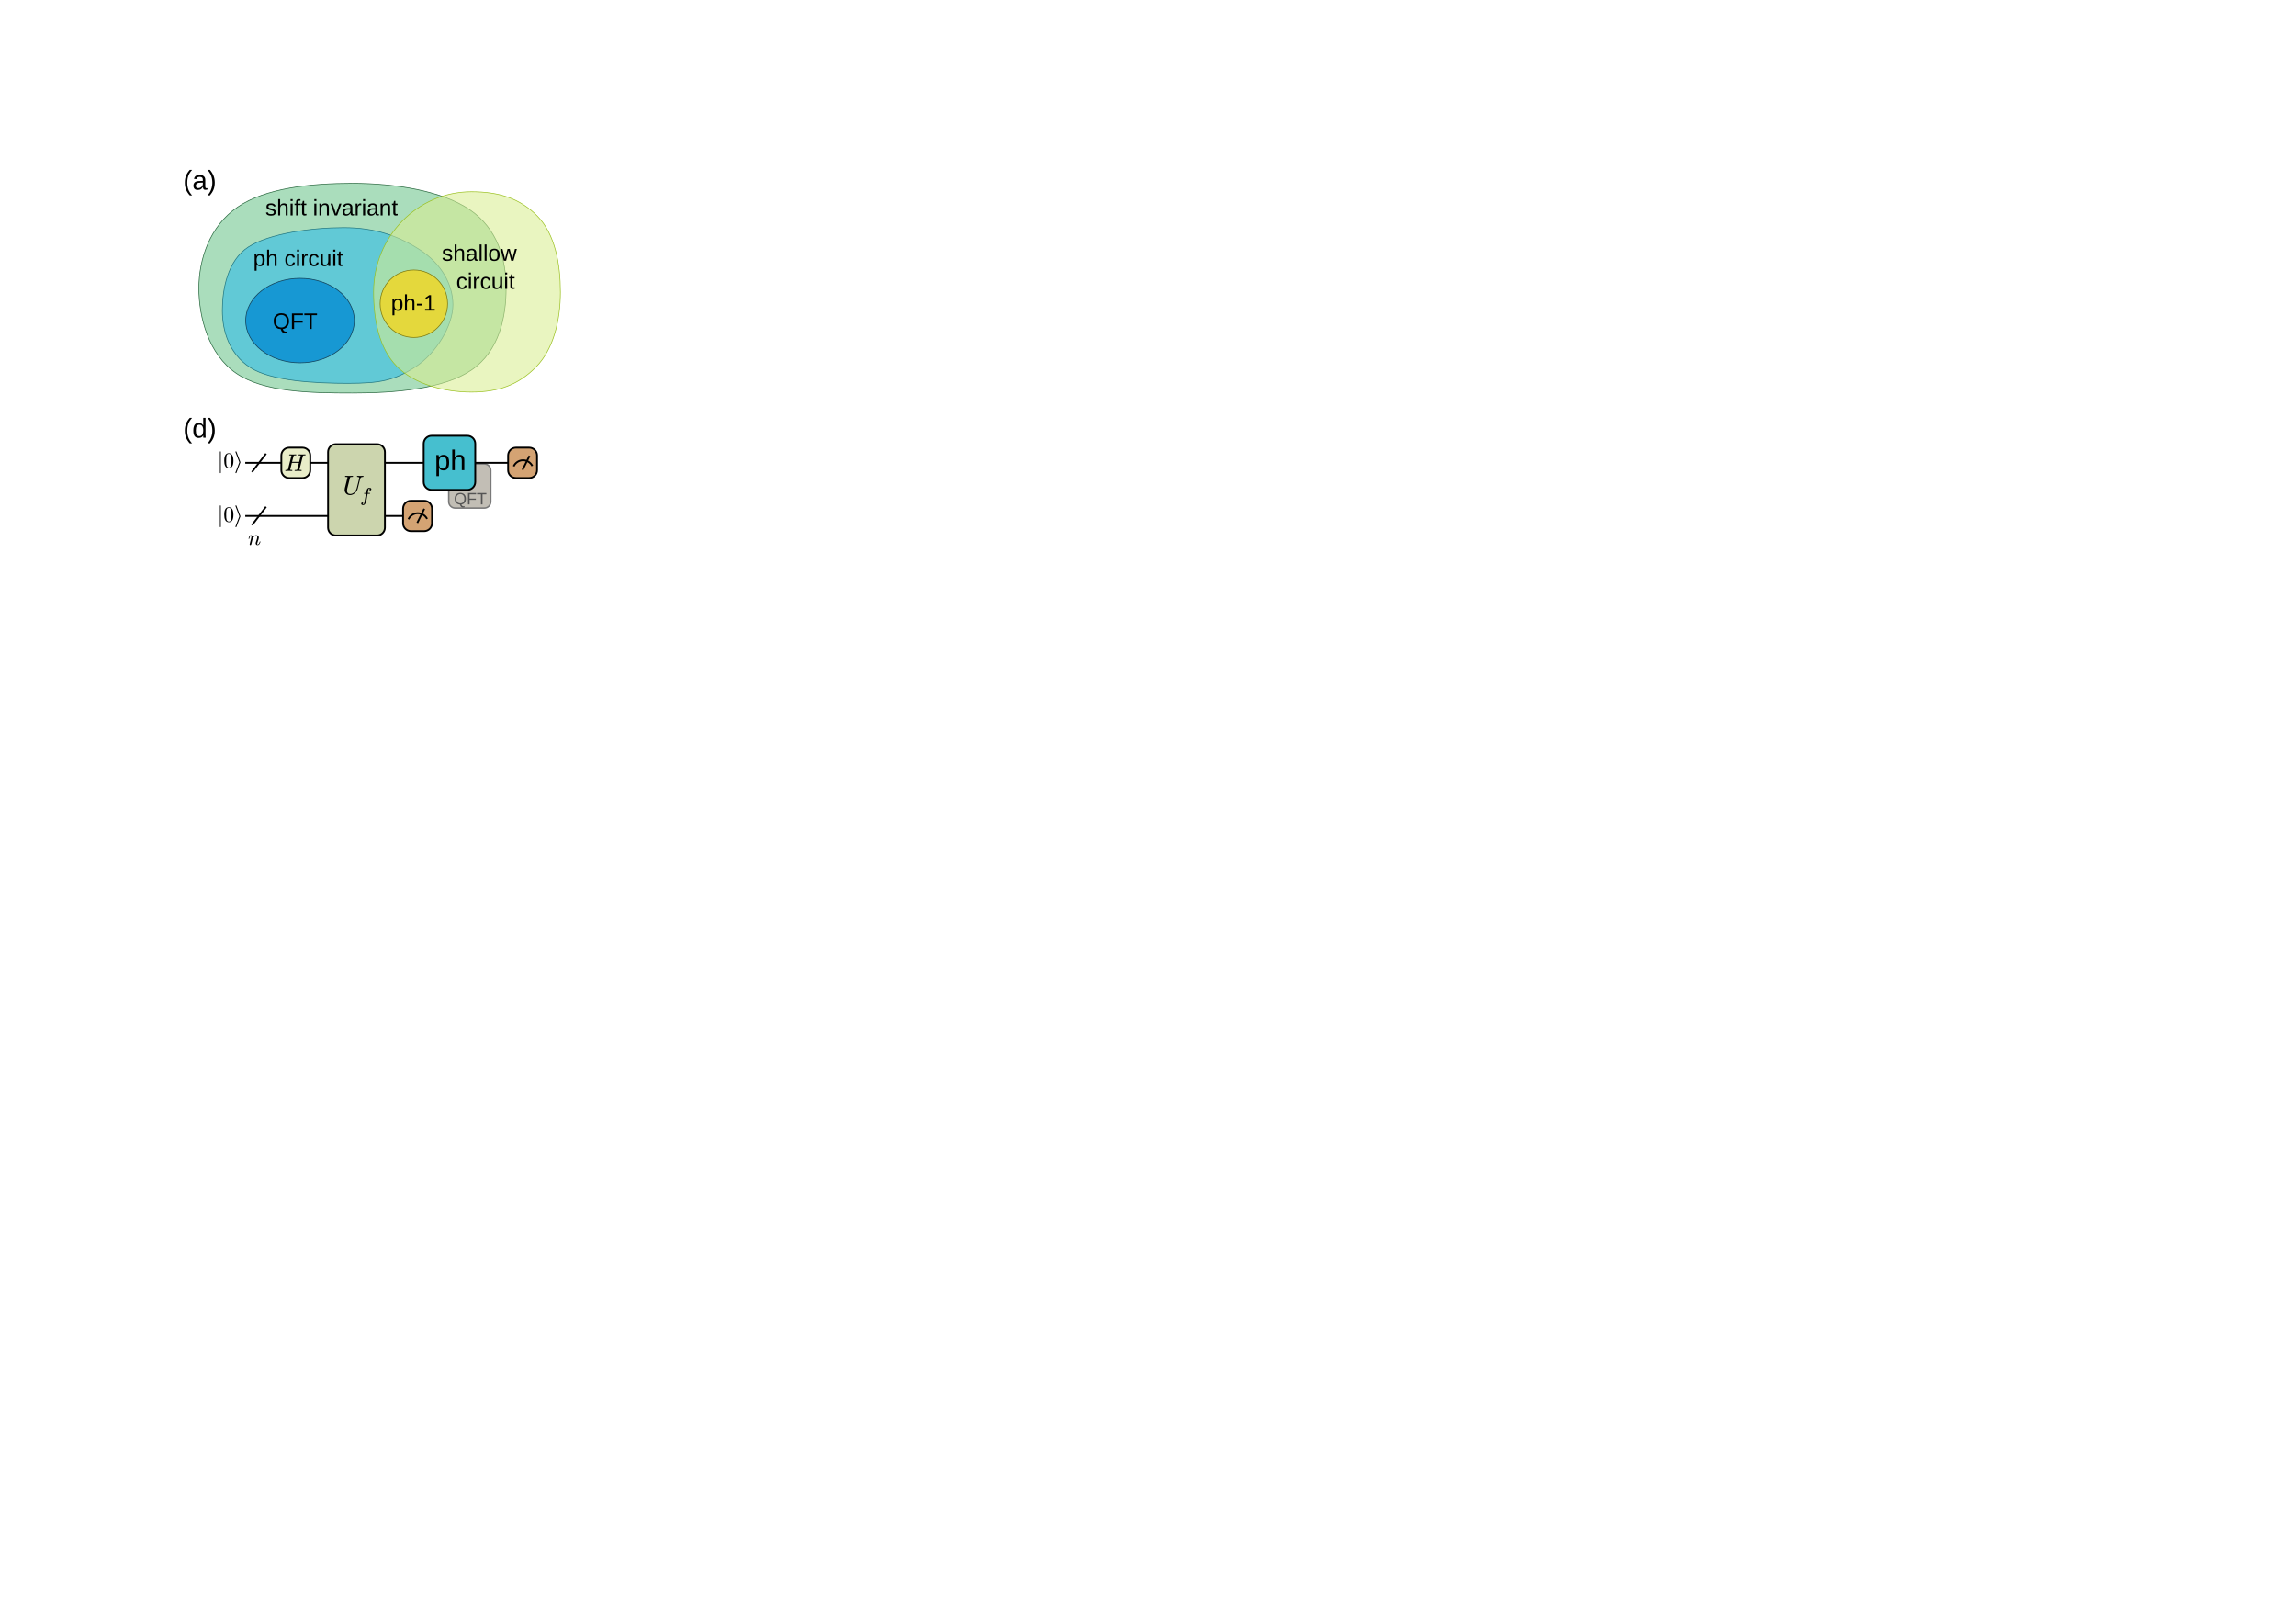
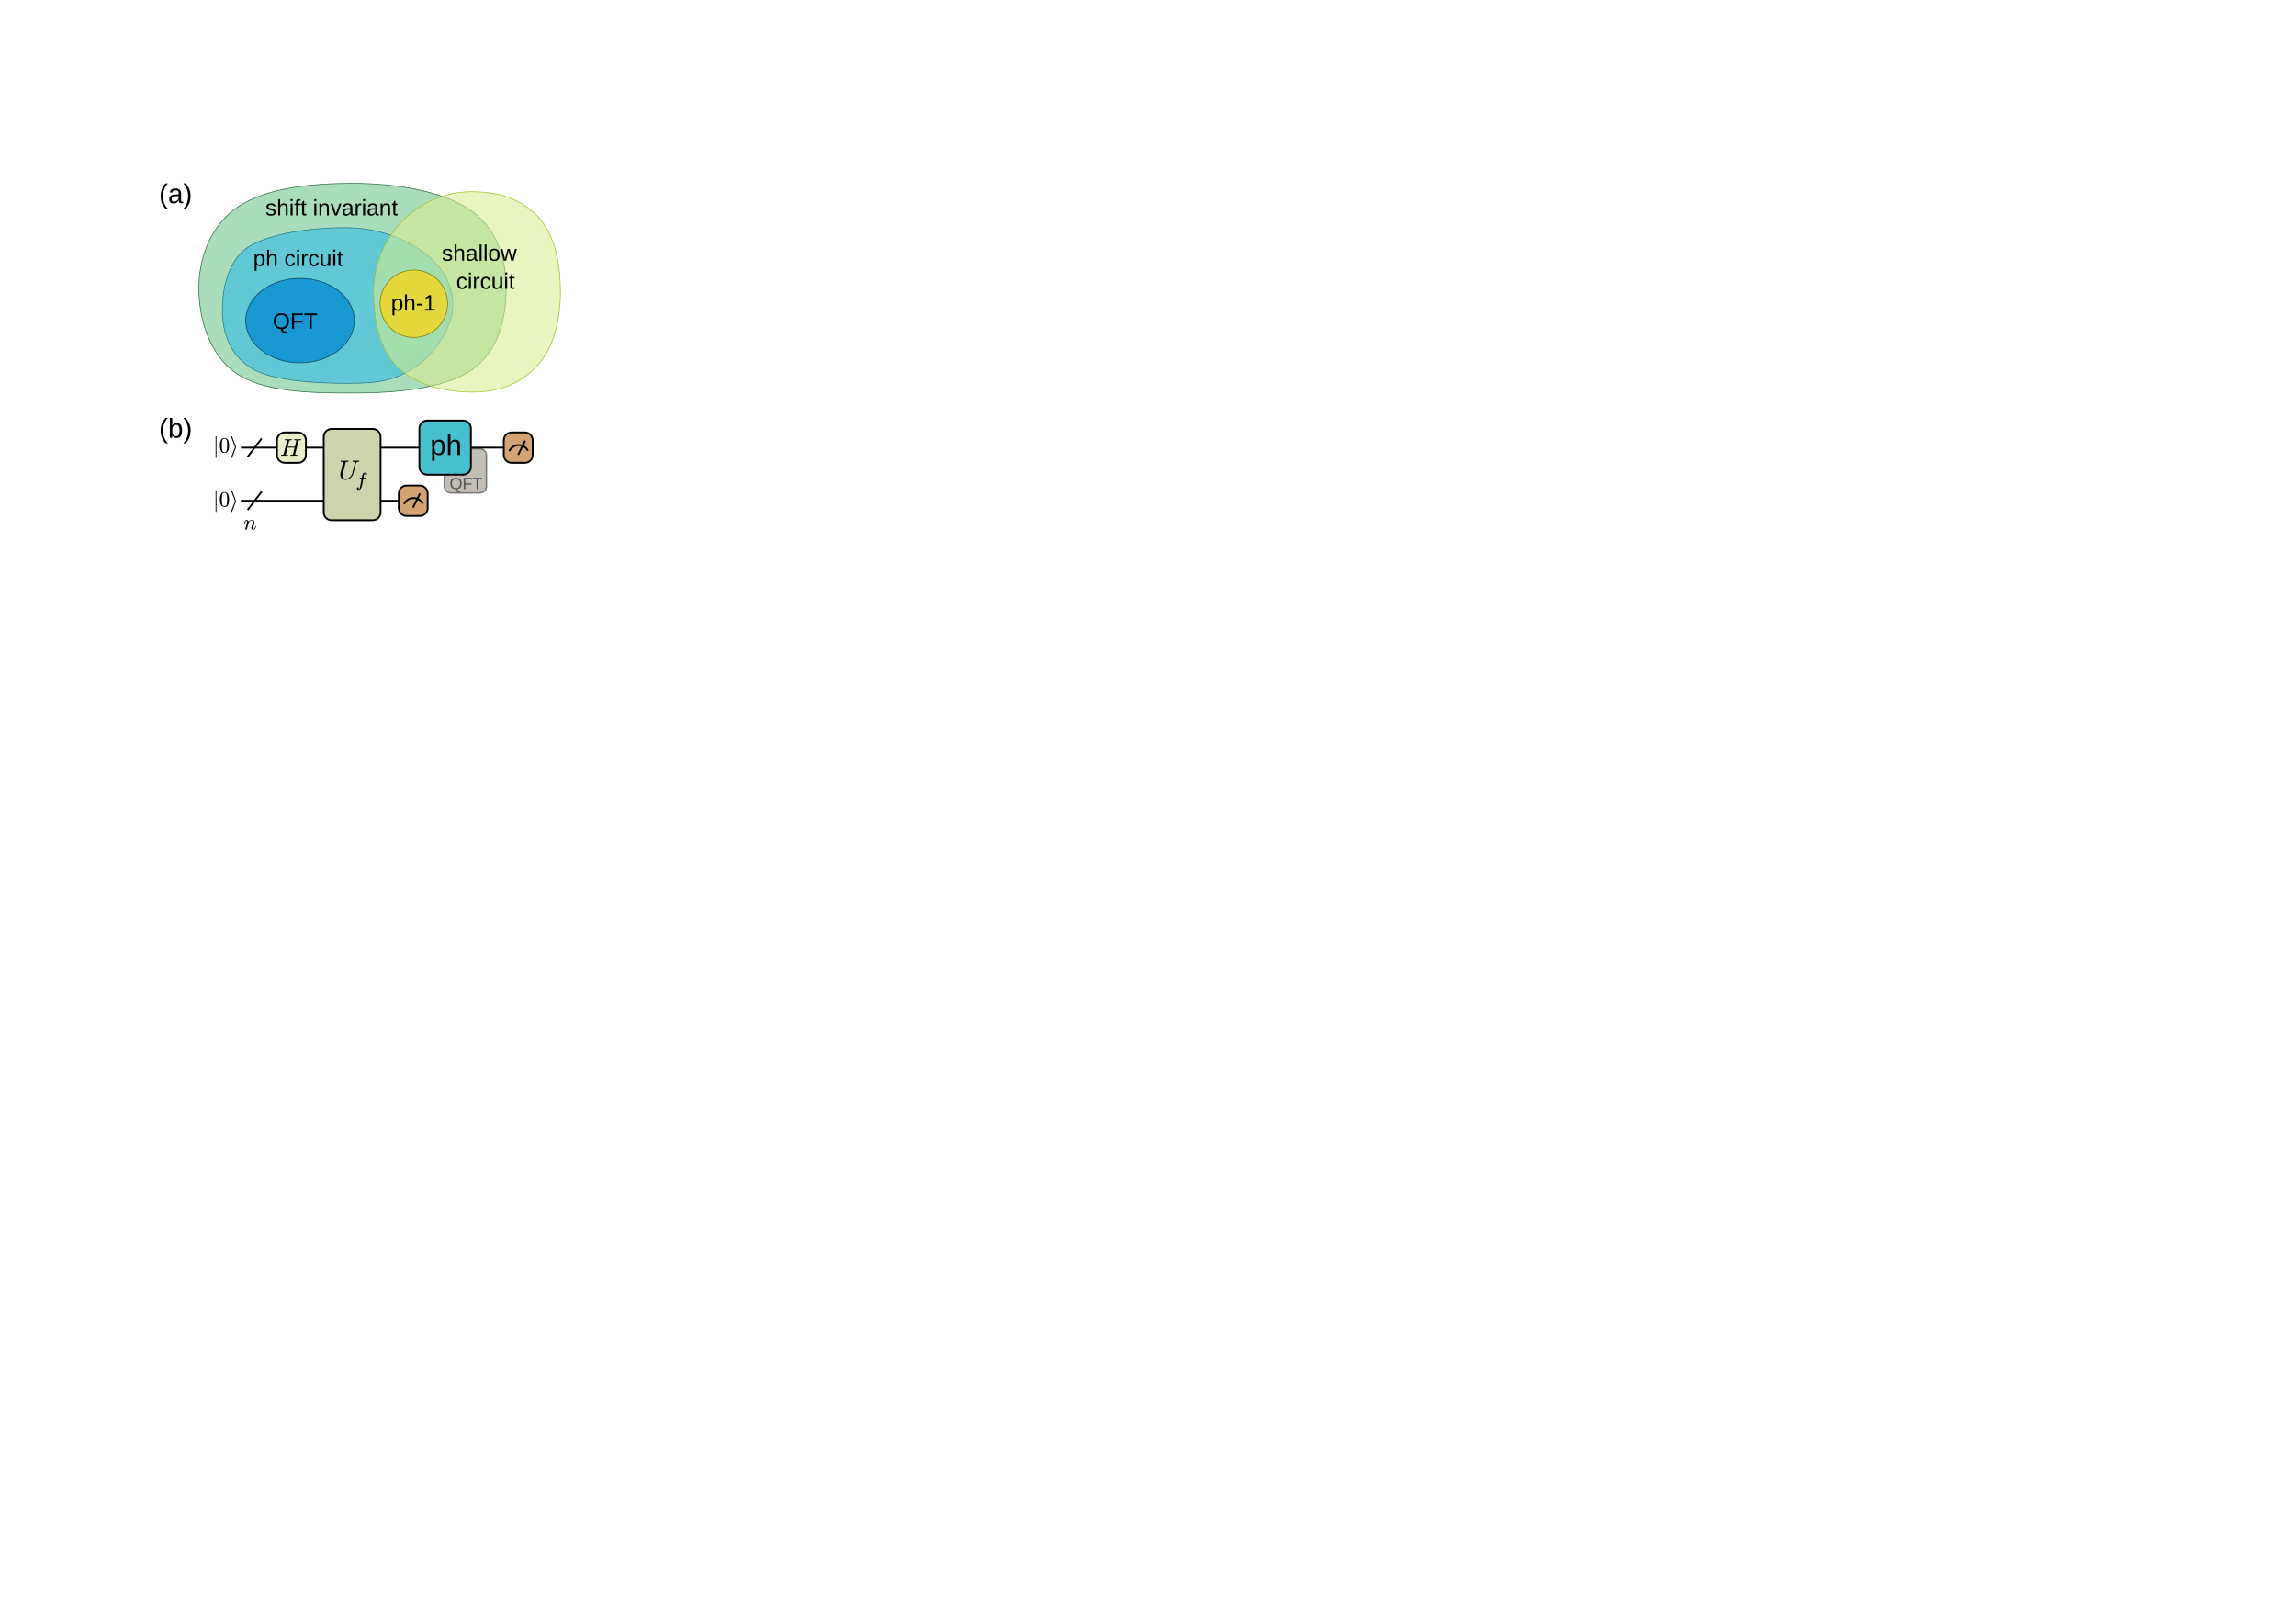
<svg xmlns="http://www.w3.org/2000/svg" width="297mm" height="210mm" viewBox="0 0 297 210" version="1.1" id="svg1" xml:space="preserve">
-   <defs id="defs1" />
+   <defs id="defs1">
+     <rect x="44.901" y="72.125" width="240.77" height="224.86" id="rect1" />
+   </defs>
  <g id="layer5" />
  <g id="layer4" style="display:inline">
-     <text xml:space="preserve" style="font-style:normal;font-variant:normal;font-weight:normal;font-stretch:normal;font-size:3.528px;font-family:Arial;-inkscape-font-specification:Arial;writing-mode:lr-tb;direction:ltr;fill:#000000;fill-opacity:1;stroke:none;stroke-width:0.1;stroke-dasharray:none;stroke-opacity:0.98" x="23.693" y="56.609" id="text43">
-       <tspan id="tspan43" style="fill:#000000;fill-opacity:1;stroke:none;stroke-width:0.1" x="23.693" y="56.609">(d)</tspan>
+     <text xml:space="preserve" style="font-style:normal;font-variant:normal;font-weight:normal;font-stretch:normal;font-size:3.528px;font-family:Arial;-inkscape-font-specification:Arial;writing-mode:lr-tb;direction:ltr;fill:#000000;fill-opacity:1;stroke:none;stroke-width:0.1;stroke-dasharray:none;stroke-opacity:0.98" x="20.564" y="56.609" id="text43">
+       <tspan id="tspan43" style="fill:#000000;fill-opacity:1;stroke:none;stroke-width:0.1" x="20.564" y="56.609">(b)</tspan>
    </text>
-     <rect style="fill:#b6b1a7;fill-opacity:0.833;stroke:#797979;stroke-width:0.192;stroke-opacity:1" id="rect31" width="5.436" height="5.708" x="58.044" y="60.004" rx="0.833" ry="0.833" />
-     <path style="fill:none;stroke:#000000;stroke-width:0.233;stroke-opacity:1" d="m 31.727,59.86 36.268,2e-6" id="path5" />
-     <path style="fill:none;stroke:#000000;stroke-width:0.233;stroke-opacity:1" d="M 31.727,66.731 H 55.332" id="path6" />
-     <rect style="fill:#ccd5ae;fill-opacity:1;stroke:#000000;stroke-width:0.233;stroke-opacity:1" id="rect6" width="7.354" height="11.807" x="42.436" y="57.446" ry="1.012" rx="1.012" />
-     <path style="fill:none;stroke:#000000;stroke-width:0.233;stroke-opacity:1" d="m 34.416,58.669 -1.819,2.381" id="path8" />
-     <path style="fill:none;stroke:#000000;stroke-width:0.233;stroke-opacity:1" d="m 34.416,65.54 -1.819,2.381" id="path9" />
-     <rect style="fill:#e9edc9;fill-opacity:1;stroke:#000000;stroke-width:0.233;stroke-opacity:1" id="rect43" width="3.742" height="3.929" x="36.393" y="57.896" rx="1.012" ry="1.012" />
-     <rect style="fill:#d4a373;fill-opacity:1;stroke:#000000;stroke-width:0.233;stroke-opacity:1" id="rect51" width="3.742" height="3.929" x="52.141" y="64.766" rx="1.012" ry="1.012" />
-     <text xml:space="preserve" style="font-style:normal;font-variant:normal;font-weight:normal;font-stretch:normal;font-size:2.117px;font-family:Arial;-inkscape-font-specification:Arial;writing-mode:lr-tb;direction:ltr;fill:#545454;fill-opacity:1;stroke:none;stroke-width:0.116;stroke-dasharray:none;stroke-opacity:1" x="58.724" y="65.233" id="text31">
-       <tspan id="tspan31" style="font-size:2.117px;fill:#545454;fill-opacity:1;stroke:none;stroke-width:0.116" x="58.724" y="65.233">QFT</tspan>
+     <rect style="fill:#b6b1a7;fill-opacity:0.833;stroke:#797979;stroke-width:0.192;stroke-opacity:1" id="rect31" width="5.436" height="5.708" x="57.482" y="58.039" rx="0.833" ry="0.833" />
+     <path style="fill:none;stroke:#000000;stroke-width:0.233;stroke-opacity:1" d="m 31.166,57.896 36.268,2e-6" id="path5" />
+     <path style="fill:none;stroke:#000000;stroke-width:0.233;stroke-opacity:1" d="M 31.166,64.766 H 54.77" id="path6" />
+     <rect style="fill:#ccd5ae;fill-opacity:1;stroke:#000000;stroke-width:0.233;stroke-opacity:1" id="rect6" width="7.354" height="11.807" x="41.875" y="55.481" ry="1.012" rx="1.012" />
+     <path style="fill:none;stroke:#000000;stroke-width:0.233;stroke-opacity:1" d="m 33.855,56.705 -1.819,2.381" id="path8" />
+     <path style="fill:none;stroke:#000000;stroke-width:0.233;stroke-opacity:1" d="m 33.855,63.576 -1.819,2.381" id="path9" />
+     <rect style="fill:#e9edc9;fill-opacity:1;stroke:#000000;stroke-width:0.233;stroke-opacity:1" id="rect43" width="3.742" height="3.929" x="35.832" y="55.931" rx="1.012" ry="1.012" />
+     <rect style="fill:#d4a373;fill-opacity:1;stroke:#000000;stroke-width:0.233;stroke-opacity:1" id="rect51" width="3.742" height="3.929" x="51.58" y="62.802" rx="1.012" ry="1.012" />
+     <text xml:space="preserve" style="font-style:normal;font-variant:normal;font-weight:normal;font-stretch:normal;font-size:2.117px;font-family:Arial;-inkscape-font-specification:Arial;writing-mode:lr-tb;direction:ltr;fill:#545454;fill-opacity:1;stroke:none;stroke-width:0.116;stroke-dasharray:none;stroke-opacity:1" x="58.163" y="63.269" id="text31">
+       <tspan id="tspan31" style="font-size:2.117px;fill:#545454;fill-opacity:1;stroke:none;stroke-width:0.116" x="58.163" y="63.269">QFT</tspan>
    </text>
-     <rect style="fill:#46bfcf;fill-opacity:1;stroke:#000000;stroke-width:0.235;stroke-opacity:1" id="rect114" width="6.668" height="7.002" x="54.807" y="56.359" rx="1.022" ry="1.022" />
-     <rect style="fill:#d4a373;fill-opacity:1;stroke:#000000;stroke-width:0.233;stroke-opacity:1" id="rect115" width="3.742" height="3.929" x="65.726" y="57.896" rx="1.012" ry="1.012" />
-     <g id="g134" transform="translate(8.16844,-26.47648)">
+     <rect style="fill:#46bfcf;fill-opacity:1;stroke:#000000;stroke-width:0.235;stroke-opacity:1" id="rect114" width="6.668" height="7.002" x="54.246" y="54.395" rx="1.022" ry="1.022" />
+     <rect style="fill:#d4a373;fill-opacity:1;stroke:#000000;stroke-width:0.233;stroke-opacity:1" id="rect115" width="3.742" height="3.929" x="65.165" y="55.931" rx="1.012" ry="1.012" />
+     <g id="g134" transform="translate(7.607174,-28.44091)">
      <path style="fill:none;fill-opacity:1;stroke:#000000;stroke-width:0.233;stroke-dasharray:none;stroke-dashoffset:0;stroke-opacity:1" id="path124" d="m 58.28,86.785 a 1.333,1.333 0 0 1 1.19,-0.783 1.333,1.333 0 0 1 1.218,0.739" />
      <path style="fill:none;fill-opacity:1;stroke:#000000;stroke-width:0.233;stroke-dasharray:none;stroke-dashoffset:0;stroke-opacity:1" d="m 60.324,85.429 -0.9,1.824" id="path126" />
    </g>
-     <g id="g135" transform="translate(-5.44318,-19.62656)">
+     <g id="g135" transform="translate(-6.004446,-21.59099)">
      <path style="fill:none;fill-opacity:1;stroke:#000000;stroke-width:0.233;stroke-dasharray:none;stroke-dashoffset:0;stroke-opacity:1" id="path134" d="m 58.28,86.785 a 1.333,1.333 0 0 1 1.19,-0.783 1.333,1.333 0 0 1 1.218,0.739" />
      <path style="fill:none;fill-opacity:1;stroke:#000000;stroke-width:0.233;stroke-dasharray:none;stroke-dashoffset:0;stroke-opacity:1" d="m 60.324,85.429 -0.9,1.824" id="path135" />
    </g>
-     <text xml:space="preserve" style="font-style:normal;font-variant:normal;font-weight:normal;font-stretch:normal;font-size:3.685px;font-family:Arial;-inkscape-font-specification:Arial;writing-mode:lr-tb;direction:ltr;fill:#000000;fill-opacity:1;stroke:none;stroke-width:0.116;stroke-dasharray:none;stroke-opacity:1" x="56.203" y="60.809" id="text135">
-       <tspan id="tspan135" style="font-size:3.685px;fill:#000000;fill-opacity:1;stroke:none;stroke-width:0.116" x="56.203" y="60.809">ph</tspan>
+     <text xml:space="preserve" style="font-style:normal;font-variant:normal;font-weight:normal;font-stretch:normal;font-size:3.685px;font-family:Arial;-inkscape-font-specification:Arial;writing-mode:lr-tb;direction:ltr;fill:#000000;fill-opacity:1;stroke:none;stroke-width:0.116;stroke-dasharray:none;stroke-opacity:1" x="55.642" y="58.845" id="text135">
+       <tspan id="tspan135" style="font-size:3.685px;fill:#000000;fill-opacity:1;stroke:none;stroke-width:0.116" x="55.642" y="58.845">ph</tspan>
    </text>
-     <g transform="translate(46.18938,63.43586)" id="g141">
+     <g transform="translate(45.62812,61.47143)" id="g141">
      <g transform="matrix(0.352778,0,0,0.352778,-1.84468,-1.8923)" id="g140">
        <g class="typst-text" transform="matrix(1,0,0,-1,0,6.83)" id="g137">
          <g id="g136">
            <path d="m 0,0 m 6.42,6.8 c -0.19,0 -0.83,0.03 -1.02,0.03 -0.15,0 -0.22,-0.08 -0.22,-0.24 0,-0.09 0.07,-0.14 0.21,-0.15 0.43,0 0.64,-0.13 0.64,-0.39 0,-0.06 -0.01,-0.13 -0.03,-0.2 l -0.89,-3.53 C 4.96,1.75 4.67,1.26 4.24,0.84 3.77,0.39 3.25,0.17 2.69,0.17 c -0.74,0 -1.17,0.5 -1.17,1.24 l 0.01,0.09 c 0,0.19 0.03,0.41 0.1,0.67 l 0.96,3.85 c 0.05,0.21 0.14,0.34 0.27,0.39 0.06,0.02 0.23,0.03 0.52,0.03 0.26,0 0.37,0 0.37,0.24 0,0.1 -0.06,0.15 -0.17,0.15 l -1.27,-0.03 -1.27,0.03 c -0.16,0 -0.23,-0.09 -0.23,-0.24 0,-0.07 0.03,-0.12 0.08,-0.13 0.1,-0.01 0.18,-0.02 0.23,-0.02 0.31,-0.01 0.49,-0.03 0.54,-0.04 0.05,-0.01 0.07,-0.04 0.07,-0.09 0,-0.02 -0.01,-0.09 -0.04,-0.2 L 0.74,2.3 c -0.05,-0.19 -0.07,-0.38 -0.07,-0.58 0,-1.15 0.83,-1.94 1.98,-1.94 0.65,0 1.25,0.25 1.8,0.76 C 4.98,1.02 5.32,1.58 5.48,2.23 L 6.36,5.74 C 6.49,6.25 6.77,6.43 7.39,6.44 c 0.14,0.01 0.21,0.09 0.21,0.24 v 0.04 c -0.03,0.07 -0.08,0.11 -0.17,0.11 -0.19,0 -0.82,-0.03 -1.01,-0.03 z" id="path136" />
          </g>
        </g>
        <g class="typst-text" transform="matrix(1,0,0,-1,6.23,9.3)" id="g139">
          <g id="g138">
            <path d="m 0,0 m 4.228,4.41 c 0,0.336 -0.35,0.518 -0.714,0.518 -0.168,0 -0.329,-0.049 -0.483,-0.14 -0.259,-0.154 -0.441,-0.434 -0.532,-0.833 -0.035,-0.168 -0.098,-0.476 -0.175,-0.924 H 1.799 c -0.161,0 -0.252,-0.014 -0.252,-0.175 0,-0.084 0.077,-0.126 0.238,-0.126 H 2.261 L 1.666,-0.518 C 1.582,-0.959 1.428,-1.176 1.211,-1.176 h -0.049 c -0.077,0.007 -0.14,0.028 -0.189,0.049 0.133,0.063 0.259,0.224 0.259,0.385 0,0.168 -0.133,0.287 -0.301,0.287 -0.238,0 -0.42,-0.217 -0.42,-0.455 0,-0.336 0.343,-0.518 0.7,-0.518 0.133,0 0.273,0.042 0.406,0.133 0.182,0.119 0.329,0.287 0.441,0.49 0.175,0.315 0.315,0.784 0.427,1.414 L 2.863,2.73 h 0.658 c 0.168,0 0.252,0.021 0.252,0.182 C 3.773,2.989 3.689,3.031 3.528,3.031 H 2.926 C 3.066,3.808 3.15,4.263 3.185,4.403 3.234,4.585 3.339,4.676 3.514,4.676 H 3.563 C 3.647,4.669 3.717,4.648 3.766,4.627 3.633,4.564 3.507,4.403 3.507,4.242 3.507,4.074 3.64,3.955 3.808,3.955 4.046,3.955 4.228,4.172 4.228,4.41 Z" id="path137" />
          </g>
        </g>
      </g>
    </g>
-     <g transform="matrix(0.8850577,0,0,0.8850577,38.15537,59.83972)" id="g148">
+     <g transform="matrix(0.8850577,0,0,0.8850577,37.59411,57.87528)" id="g148">
      <g transform="matrix(0.352778,0,0,0.352778,-1.55399,-1.20474)" id="g147">
        <g class="typst-text" transform="matrix(1,0,0,-1,0,6.83)" id="g143">
          <g id="g142">
            <path d="m 0,0 m 8.81,6.68 c 0,0.1 -0.06,0.15 -0.18,0.15 l -1.27,-0.03 -1.27,0.03 c -0.16,0 -0.23,-0.09 -0.23,-0.24 0,-0.07 0.03,-0.12 0.08,-0.13 0.1,-0.01 0.18,-0.02 0.23,-0.02 0.31,-0.01 0.48,-0.03 0.53,-0.04 0.05,-0.01 0.08,-0.04 0.08,-0.09 -0.01,-0.03 -0.02,-0.09 -0.04,-0.18 L 6.15,3.75 h -2.94 l 0.58,2.27 c 0.05,0.21 0.14,0.34 0.27,0.39 0.07,0.02 0.24,0.03 0.52,0.03 0.27,0 0.38,0 0.38,0.24 0,0.1 -0.06,0.15 -0.18,0.15 L 3.51,6.8 l -1.28,0.03 c -0.16,0 -0.23,-0.09 -0.23,-0.24 0,-0.07 0.03,-0.12 0.09,-0.13 0.1,-0.01 0.18,-0.02 0.23,-0.02 0.31,-0.01 0.49,-0.03 0.54,-0.04 0.05,-0.01 0.07,-0.04 0.07,-0.09 0,-0.02 -0.01,-0.08 -0.04,-0.18 l -1.33,-5.31 c -0.05,-0.22 -0.15,-0.35 -0.3,-0.4 -0.07,-0.02 -0.25,-0.03 -0.56,-0.03 -0.22,0 -0.31,-0.02 -0.31,-0.24 0,-0.1 0.06,-0.15 0.18,-0.15 l 1.26,0.03 0.63,-0.01 c 0.11,0 0.53,-0.02 0.64,-0.02 0.16,0 0.24,0.08 0.24,0.24 0,0.1 -0.11,0.15 -0.32,0.15 -0.4,0 -0.6,0.04 -0.6,0.13 0,0 0.01,0.03 0.03,0.16 L 3.12,3.36 H 6.05 L 5.38,0.68 c -0.03,-0.15 -0.15,-0.25 -0.35,-0.28 -0.05,-0.01 -0.22,-0.01 -0.51,-0.01 -0.19,0 -0.28,-0.08 -0.28,-0.24 0,-0.1 0.06,-0.15 0.18,-0.15 l 1.26,0.03 0.63,-0.01 c 0.11,0 0.52,-0.02 0.65,-0.02 0.16,0 0.24,0.08 0.24,0.24 0,0.1 -0.11,0.15 -0.32,0.15 -0.41,0 -0.61,0.04 -0.61,0.13 0,0 0.01,0.03 0.03,0.16 L 7.64,6.02 c 0.05,0.21 0.14,0.34 0.27,0.39 0.06,0.02 0.23,0.03 0.52,0.03 0.26,0 0.38,0 0.38,0.24 z" id="path141" />
          </g>
        </g>
      </g>
    </g>
    <text xml:space="preserve" style="font-size:3.175px;font-family:Arial;-inkscape-font-specification:Arial;writing-mode:lr-tb;direction:ltr;fill:#fefae0;fill-opacity:0.75;stroke:#000000;stroke-width:0.1;stroke-dasharray:none;stroke-dashoffset:0;stroke-opacity:1" x="94.655" y="91.083" id="text155">
      <tspan id="tspan155" style="stroke-width:0.1" x="94.655" y="91.083" />
    </text>
    <text xml:space="preserve" style="font-style:normal;font-variant:normal;font-weight:normal;font-stretch:normal;font-size:3.175px;font-family:Arial;-inkscape-font-specification:Arial;writing-mode:lr-tb;direction:ltr;fill:#000000;fill-opacity:1;stroke:none;stroke-width:0.1;stroke-dasharray:none;stroke-opacity:1" x="93.744" y="78.916" id="text156">
      <tspan id="tspan156" style="font-size:3.175px;fill:#000000;fill-opacity:1;stroke:none;stroke-width:0.1" x="93.744" y="78.916" />
    </text>
-     <g transform="translate(29.60515,59.78574)" id="g22">
+     <g transform="translate(29.04388,57.82131)" id="g22">
      <g transform="matrix(0.352778,0,0,0.352778,-1.49154,-1.22202)" id="g21">
        <g class="typst-text" transform="matrix(1,0,0,-1,0,5.464)" id="g16">
          <g id="g15">
            <path d="m 0,0 m 1.112,-2 c 0.104,0 0.16,0.064 0.16,0.192 v 7.616 c 0,0.128 -0.056,0.192 -0.16,0.192 -0.104,0 -0.16,-0.064 -0.16,-0.192 v -7.616 C 0.952,-1.936 1.008,-2 1.112,-2 Z" id="path15" />
          </g>
        </g>
        <g class="typst-text" transform="matrix(1,0,0,-1,2.224,5.464)" id="g18">
          <g id="g17">
            <path d="m 0,0 m 1.992,-0.176 c 1.128,0 1.688,0.912 1.688,2.736 0,1.224 -0.256,2.04 -0.76,2.44 -0.28,0.216 -0.592,0.328 -0.92,0.328 -1.128,0 -1.688,-0.92 -1.688,-2.768 0,-1.472 0.392,-2.736 1.68,-2.736 z M 2.888,4.192 c 0.056,-0.28 0.08,-0.792 0.08,-1.536 0,-0.736 -0.032,-1.28 -0.088,-1.632 C 2.776,0.384 2.48,0.064 1.992,0.064 c -0.184,0 -0.368,0.072 -0.536,0.208 -0.216,0.184 -0.344,0.56 -0.4,1.136 -0.024,0.2 -0.032,0.616 -0.032,1.248 0,0.696 0.024,1.184 0.064,1.448 0.072,0.44 0.216,0.72 0.44,0.84 0.176,0.096 0.328,0.144 0.464,0.144 0.52,0 0.808,-0.424 0.896,-0.896 z" id="path16" />
          </g>
        </g>
        <g class="typst-text" transform="matrix(1,0,0,-1,6.224,5.464)" id="g20">
          <g id="g19">
            <path d="m 0,0 m 2.224,1.936 c 0.008,0.016 0.008,0.04 0.008,0.064 0,0.024 0,0.048 -0.008,0.064 L 0.784,5.88 c -0.032,0.08 -0.088,0.12 -0.176,0.12 -0.12,0 -0.184,-0.064 -0.184,-0.192 0,-0.024 0,-0.048 0.008,-0.064 L 1.848,2 0.432,-1.736 c -0.008,-0.016 -0.008,-0.04 -0.008,-0.072 0,-0.128 0.064,-0.192 0.184,-0.192 0.088,0 0.144,0.04 0.176,0.12 z" id="path18" />
          </g>
        </g>
      </g>
    </g>
-     <g transform="translate(29.60515,66.7735)" id="g30">
+     <g transform="translate(29.04388,64.80907)" id="g30">
      <g transform="matrix(0.352778,0,0,0.352778,-1.49154,-1.22202)" id="g29">
        <g class="typst-text" transform="matrix(1,0,0,-1,0,5.464)" id="g24">
          <g id="g23">
            <path d="m 0,0 m 1.112,-2 c 0.104,0 0.16,0.064 0.16,0.192 v 7.616 c 0,0.128 -0.056,0.192 -0.16,0.192 -0.104,0 -0.16,-0.064 -0.16,-0.192 v -7.616 C 0.952,-1.936 1.008,-2 1.112,-2 Z" id="path23" />
          </g>
        </g>
        <g class="typst-text" transform="matrix(1,0,0,-1,2.224,5.464)" id="g26">
          <g id="g25">
            <path d="m 0,0 m 1.992,-0.176 c 1.128,0 1.688,0.912 1.688,2.736 0,1.224 -0.256,2.04 -0.76,2.44 -0.28,0.216 -0.592,0.328 -0.92,0.328 -1.128,0 -1.688,-0.92 -1.688,-2.768 0,-1.472 0.392,-2.736 1.68,-2.736 z M 2.888,4.192 c 0.056,-0.28 0.08,-0.792 0.08,-1.536 0,-0.736 -0.032,-1.28 -0.088,-1.632 C 2.776,0.384 2.48,0.064 1.992,0.064 c -0.184,0 -0.368,0.072 -0.536,0.208 -0.216,0.184 -0.344,0.56 -0.4,1.136 -0.024,0.2 -0.032,0.616 -0.032,1.248 0,0.696 0.024,1.184 0.064,1.448 0.072,0.44 0.216,0.72 0.44,0.84 0.176,0.096 0.328,0.144 0.464,0.144 0.52,0 0.808,-0.424 0.896,-0.896 z" id="path24" />
          </g>
        </g>
        <g class="typst-text" transform="matrix(1,0,0,-1,6.224,5.464)" id="g28">
          <g id="g27">
            <path d="m 0,0 m 2.224,1.936 c 0.008,0.016 0.008,0.04 0.008,0.064 0,0.024 0,0.048 -0.008,0.064 L 0.784,5.88 c -0.032,0.08 -0.088,0.12 -0.176,0.12 -0.12,0 -0.184,-0.064 -0.184,-0.192 0,-0.024 0,-0.048 0.008,-0.064 L 1.848,2 0.432,-1.736 c -0.008,-0.016 -0.008,-0.04 -0.008,-0.072 0,-0.128 0.064,-0.192 0.184,-0.192 0.088,0 0.144,0.04 0.176,0.12 z" id="path26" />
          </g>
        </g>
      </g>
    </g>
+     <text xml:space="preserve" transform="scale(0.2645833)" id="text1" style="fill:#d3bddf;text-orientation:auto;stroke-width:0.227;font-size:8px;text-align:center;stroke:#9a244f;writing-mode:lr-tb;direction:ltr;white-space:pre;shape-inside:url(#rect1)" />
  </g>
  <g id="layer3" />
  <g id="layer2" style="display:inline" />
  <g id="layer1">
    <path id="path1" style="fill:#76c893;fill-opacity:0.62;stroke:#2a6940;stroke-width:0.086;stroke-opacity:1" d="m 65.468,37.272 c 0,3.744 -0.896,8.142 -4.492,10.596 -3.596,2.454 -9.892,2.963 -15.379,2.963 -5.487,0 -11.44,-0.099 -15.036,-2.553 -3.596,-2.454 -4.835,-7.263 -4.835,-11.007 10e-7,-3.744 1.41,-8.03 5.006,-10.484 3.596,-2.454 9.378,-3.075 14.865,-3.075 5.487,0 11.569,0.958 15.165,3.411 3.596,2.454 4.706,6.404 4.706,10.148 z" />
    <path id="path2" style="fill:#34bce5;fill-opacity:0.62;stroke:#227782;stroke-width:0.087;stroke-opacity:1" d="m 58.587,39.421 c 0,2.675 -2.151,6.287 -4.871,8.04 -2.72,1.753 -4.569,2.116 -8.72,2.116 -4.151,0 -9.896,-0.284 -12.617,-2.037 -2.72,-1.753 -3.615,-4.718 -3.615,-7.393 0,-2.675 0.653,-6.455 3.373,-8.208 2.72,-1.753 8.175,-2.499 12.326,-2.499 4.151,-1e-6 7.128,1.113 9.848,2.866 2.72,1.753 4.276,4.438 4.276,7.113 z" />
    <path id="path4" style="fill:#d9ed92;fill-opacity:0.573;stroke:#9ac01f;stroke-width:0.083;stroke-opacity:1" d="m 72.491,37.755 c 0,3.578 -0.848,7.343 -3.137,9.687 -2.289,2.345 -4.884,3.269 -8.377,3.269 -3.493,0 -7.378,-1.004 -9.667,-3.348 -2.289,-2.345 -2.983,-6.03 -2.983,-9.608 0,-3.578 1.416,-6.817 3.705,-9.161 2.289,-2.345 5.451,-3.795 8.944,-3.795 3.493,0 6.258,0.819 8.547,3.164 2.289,2.345 2.967,6.215 2.967,9.792 z" />
    <text xml:space="preserve" style="font-style:normal;font-variant:normal;font-weight:normal;font-stretch:normal;font-size:2.908px;font-family:Arial;-inkscape-font-specification:Arial;writing-mode:lr-tb;direction:ltr;fill:#000000;fill-opacity:1;stroke:none;stroke-width:0.092;stroke-dasharray:none;stroke-opacity:1" x="34.332" y="27.865" id="text2">
      <tspan id="tspan2" style="font-size:2.908px;fill:#000000;fill-opacity:1;stroke:none;stroke-width:0.092" x="34.332" y="27.865">shift invariant</tspan>
    </text>
    <text xml:space="preserve" style="font-style:normal;font-variant:normal;font-weight:normal;font-stretch:normal;font-size:2.908px;font-family:Arial;-inkscape-font-specification:Arial;writing-mode:lr-tb;direction:ltr;fill:#000000;fill-opacity:1;stroke:none;stroke-width:0.092;stroke-dasharray:none;stroke-opacity:1" x="32.738" y="34.404" id="text2-1">
      <tspan id="tspan2-2" style="font-size:2.908px;fill:#000000;fill-opacity:1;stroke:none;stroke-width:0.092" x="32.738" y="34.404">ph circuit</tspan>
    </text>
    <text xml:space="preserve" style="font-style:normal;font-variant:normal;font-weight:normal;font-stretch:normal;font-size:2.908px;font-family:Arial;-inkscape-font-specification:Arial;text-align:center;writing-mode:lr-tb;direction:ltr;text-anchor:middle;fill:#000000;fill-opacity:1;stroke:none;stroke-width:0.092;stroke-dasharray:none;stroke-opacity:1" x="64.828" y="33.726" id="text2-1-3">
      <tspan id="tspan2-2-85" style="font-size:2.908px;fill:#000000;fill-opacity:1;stroke:none;stroke-width:0.092" x="64.828" y="33.726">shallow</tspan>
      <tspan style="font-size:2.908px;fill:#000000;fill-opacity:1;stroke:none;stroke-width:0.092" x="64.828" y="37.361" id="tspan6">circuit</tspan>
    </text>
    <ellipse style="fill:#1496d3;fill-opacity:0.955;stroke:#12435c;stroke-width:0.092;stroke-dasharray:none;stroke-opacity:1" id="path3" cx="38.81" cy="41.46" rx="7.022" ry="5.462" />
    <text xml:space="preserve" style="font-style:normal;font-variant:normal;font-weight:normal;font-stretch:normal;font-size:2.908px;font-family:Arial;-inkscape-font-specification:Arial;writing-mode:lr-tb;direction:ltr;fill:#000000;fill-opacity:1;stroke:none;stroke-width:0.092;stroke-dasharray:none;stroke-opacity:1" x="35.266" y="42.543" id="text2-1-8">
      <tspan id="tspan2-2-8" style="font-size:2.908px;fill:#000000;fill-opacity:1;stroke:none;stroke-width:0.092" x="35.266" y="42.543">QFT</tspan>
    </text>
    <text xml:space="preserve" style="font-style:normal;font-variant:normal;font-weight:normal;font-stretch:normal;font-size:3.528px;font-family:Arial;-inkscape-font-specification:Arial;writing-mode:lr-tb;direction:ltr;fill:#ffd843;fill-opacity:0.412;stroke:#185b7d;stroke-width:0.1;stroke-dasharray:none;stroke-opacity:0.803" x="81.775" y="33.258" id="text7">
      <tspan id="tspan7" style="stroke-width:0.1" x="81.775" y="33.258" />
    </text>
    <circle style="fill:#ffd60a;fill-opacity:0.698;stroke:#817a0f;stroke-width:0.092;stroke-dasharray:none;stroke-opacity:0.98" id="path7" cx="53.533" cy="39.282" r="4.362" />
-     <text xml:space="preserve" style="font-style:normal;font-variant:normal;font-weight:normal;font-stretch:normal;font-size:3.528px;font-family:Arial;-inkscape-font-specification:Arial;writing-mode:lr-tb;direction:ltr;fill:#000000;fill-opacity:1;stroke:none;stroke-width:0.1;stroke-dasharray:none;stroke-opacity:0.98" x="23.693" y="24.535" id="text8">
-       <tspan id="tspan8" style="fill:#000000;fill-opacity:1;stroke:none;stroke-width:0.1" x="23.693" y="24.535">(a)</tspan>
+     <text xml:space="preserve" style="font-style:normal;font-variant:normal;font-weight:normal;font-stretch:normal;font-size:3.528px;font-family:Arial;-inkscape-font-specification:Arial;writing-mode:lr-tb;direction:ltr;fill:#000000;fill-opacity:1;stroke:none;stroke-width:0.1;stroke-dasharray:none;stroke-opacity:0.98" x="20.564" y="26.281" id="text8">
+       <tspan id="tspan8" style="fill:#000000;fill-opacity:1;stroke:none;stroke-width:0.1" x="20.564" y="26.281">(a)</tspan>
    </text>
    <text xml:space="preserve" style="font-style:normal;font-variant:normal;font-weight:normal;font-stretch:normal;font-size:2.908px;font-family:Arial;-inkscape-font-specification:Arial;writing-mode:lr-tb;direction:ltr;fill:#000000;fill-opacity:1;stroke:none;stroke-width:0.092;stroke-dasharray:none;stroke-opacity:1" x="50.565" y="40.17" id="text2-1-9">
      <tspan id="tspan2-2-84" style="font-size:2.908px;fill:#000000;fill-opacity:1;stroke:none;stroke-width:0.092" x="50.565" y="40.17">ph-1</tspan>
    </text>
-     <g transform="translate(39.14828,48.62585)" id="g31">
+     <g transform="translate(38.58702,46.66142)" id="g31">
      <g transform="matrix(0.352778,0,0,0.352778,-7.073214,19.91517)" id="g14">
        <g class="typst-text" transform="matrix(1,0,0,-1,0,5.464)" id="g13">
          <g id="g12">
            <path d="M 0,0 M 4.296,1.096 C 4.112,0.464 3.848,0.144 3.52,0.144 c -0.104,0 -0.16,0.08 -0.16,0.232 0,0.112 0.048,0.296 0.144,0.544 C 3.824,1.792 3.984,2.368 3.984,2.664 c 0,0.56 -0.376,0.872 -0.936,0.872 C 2.576,3.536 2.168,3.328 1.84,2.904 1.776,3.256 1.496,3.536 1.088,3.536 c -0.448,0 -0.624,-0.416 -0.736,-0.776 C 0.272,2.504 0.232,2.352 0.232,2.296 c 0,-0.072 0.04,-0.112 0.128,-0.112 0.04,0 0.064,0.008 0.088,0.024 0.04,0.072 0.064,0.128 0.072,0.184 0.144,0.608 0.328,0.912 0.544,0.912 0.144,0 0.216,-0.112 0.216,-0.336 0,-0.104 -0.04,-0.32 -0.128,-0.648 L 0.696,0.504 c -0.024,-0.104 -0.072,-0.312 -0.072,-0.352 0,-0.16 0.088,-0.24 0.264,-0.24 0.152,0 0.264,0.08 0.32,0.24 0.016,0.04 0.064,0.24 0.152,0.584 L 1.528,1.448 1.768,2.36 C 1.856,2.544 1.992,2.728 2.16,2.92 2.392,3.176 2.68,3.304 3.024,3.304 3.288,3.304 3.416,3.128 3.416,2.784 3.416,2.48 3.248,1.872 2.904,0.96 c -0.056,-0.144 -0.08,-0.264 -0.08,-0.368 0,-0.392 0.296,-0.68 0.68,-0.68 0.352,0 0.632,0.2 0.832,0.6 0.152,0.32 0.232,0.536 0.232,0.64 0,0.072 -0.04,0.112 -0.128,0.112 -0.024,0 -0.144,-0.072 -0.144,-0.168 z" id="path11" />
          </g>
        </g>
      </g>
    </g>
  </g>
</svg>
